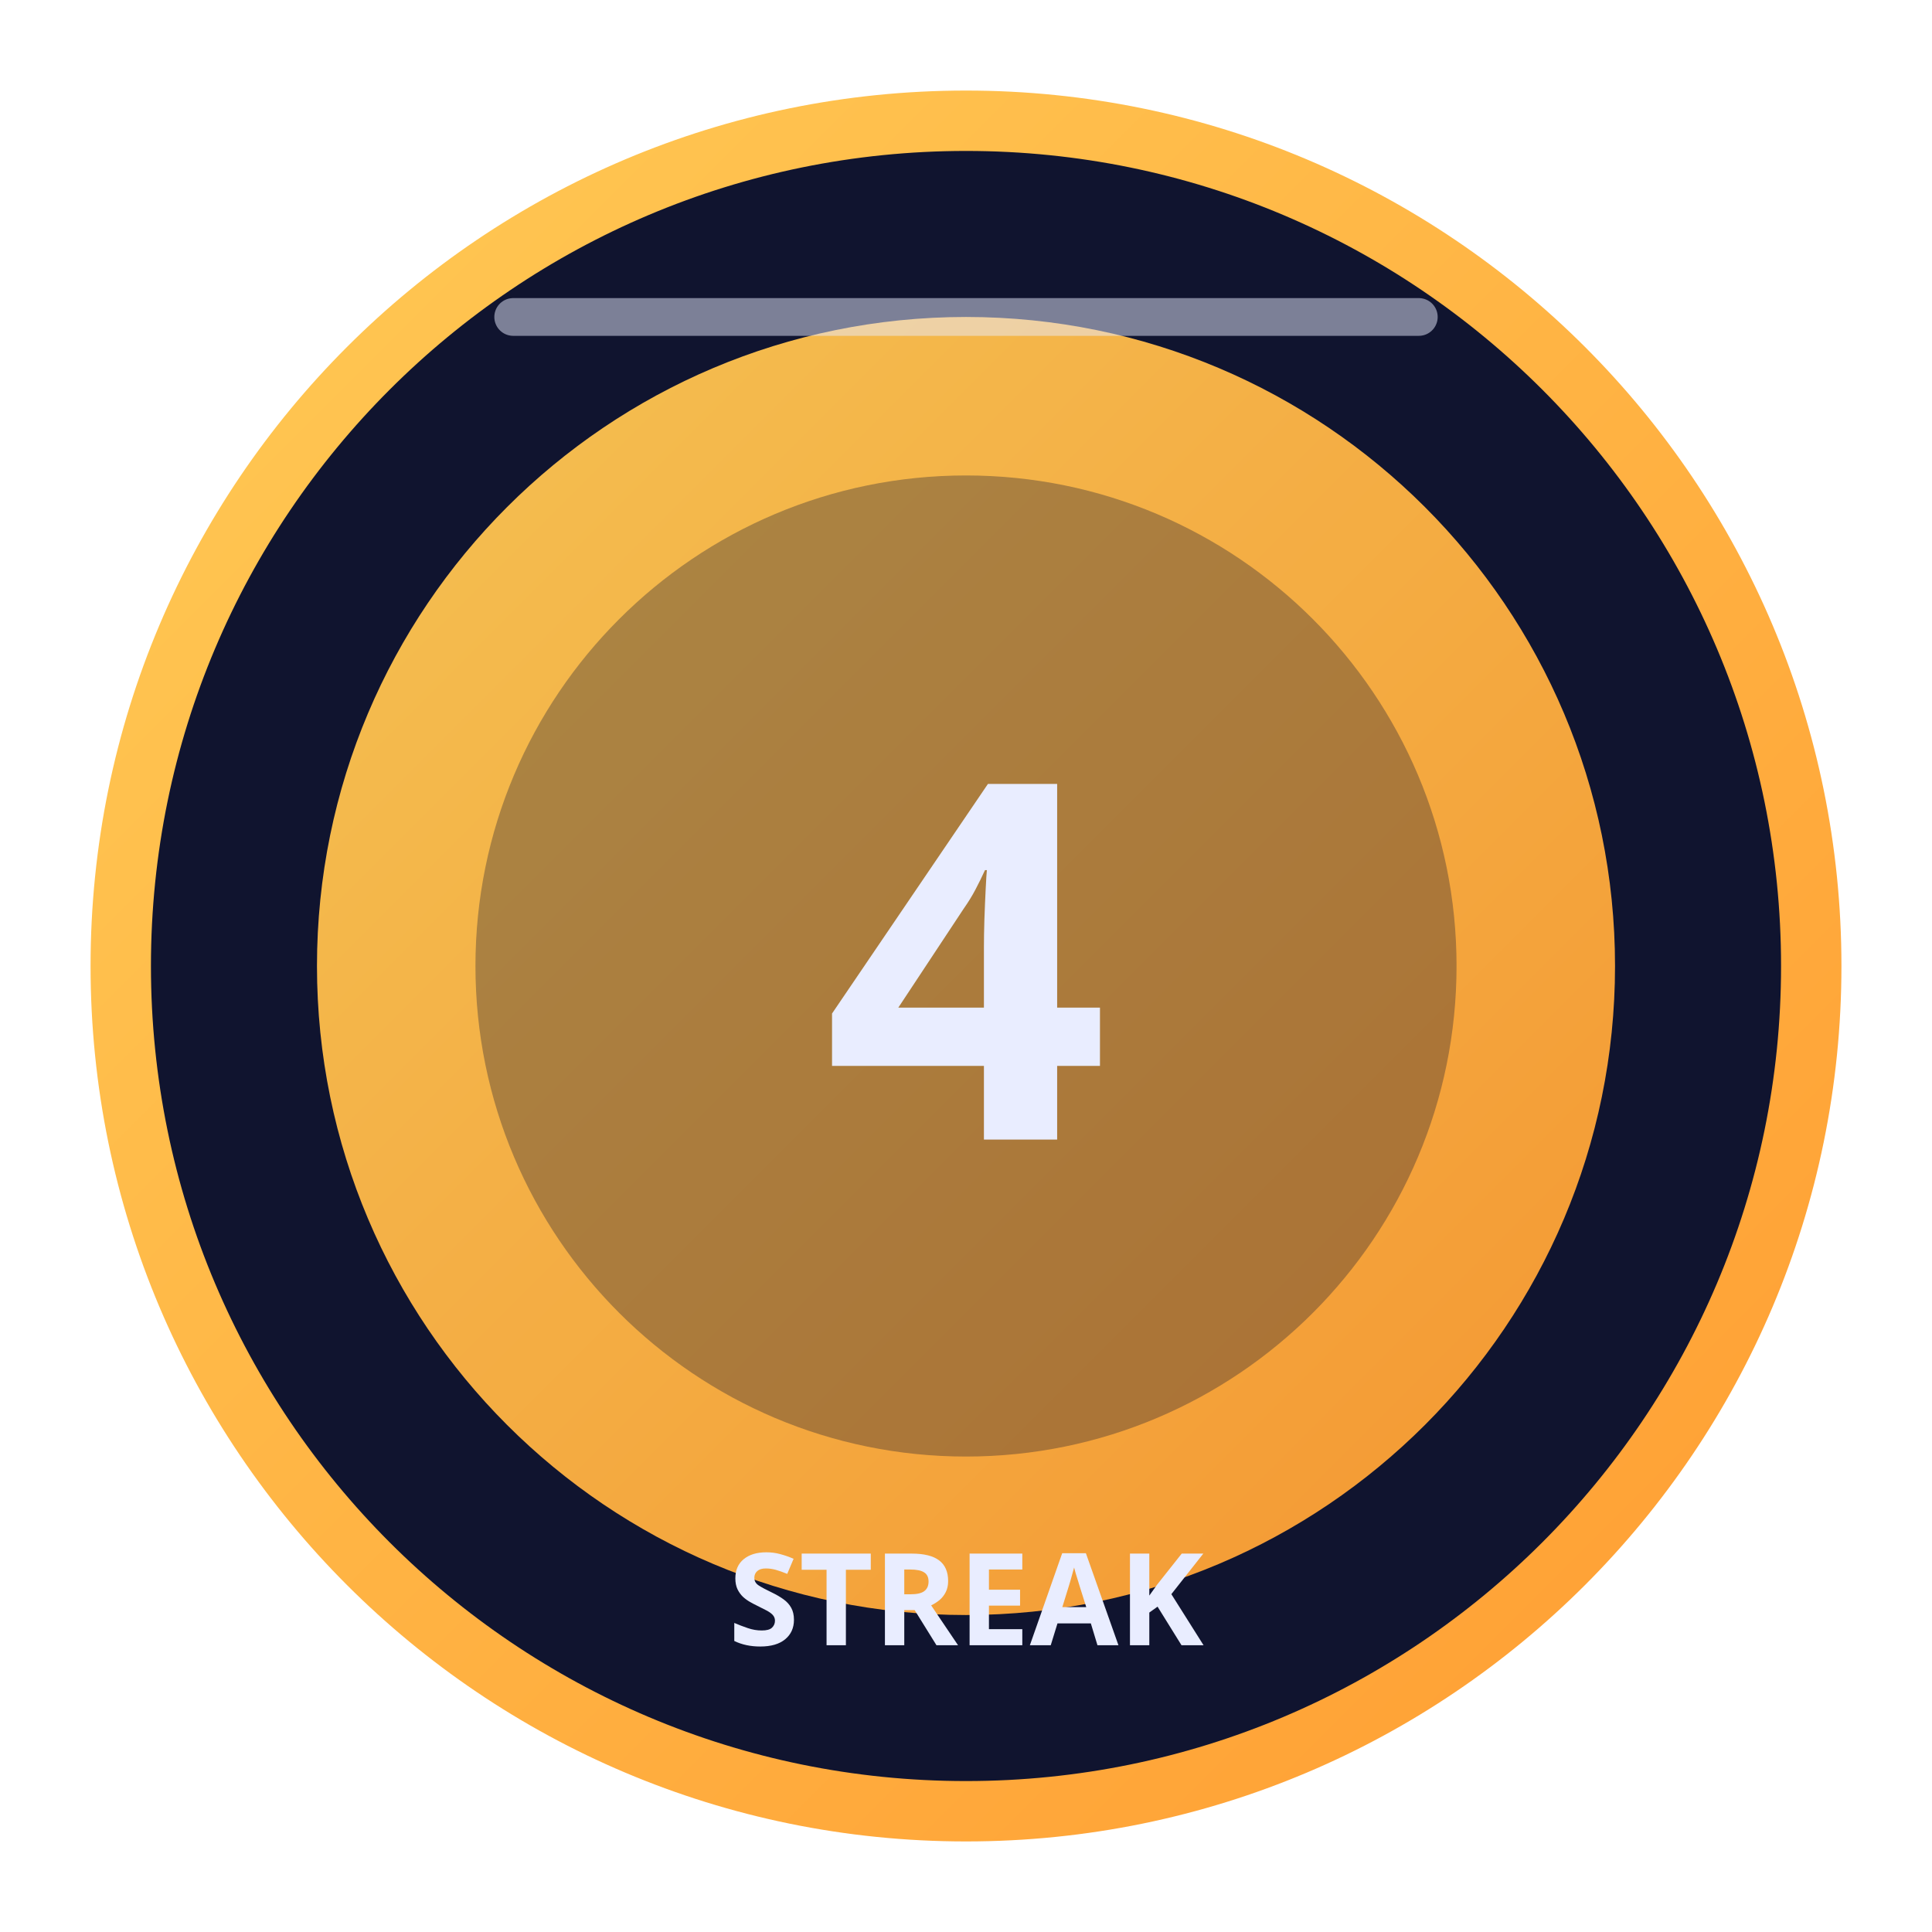
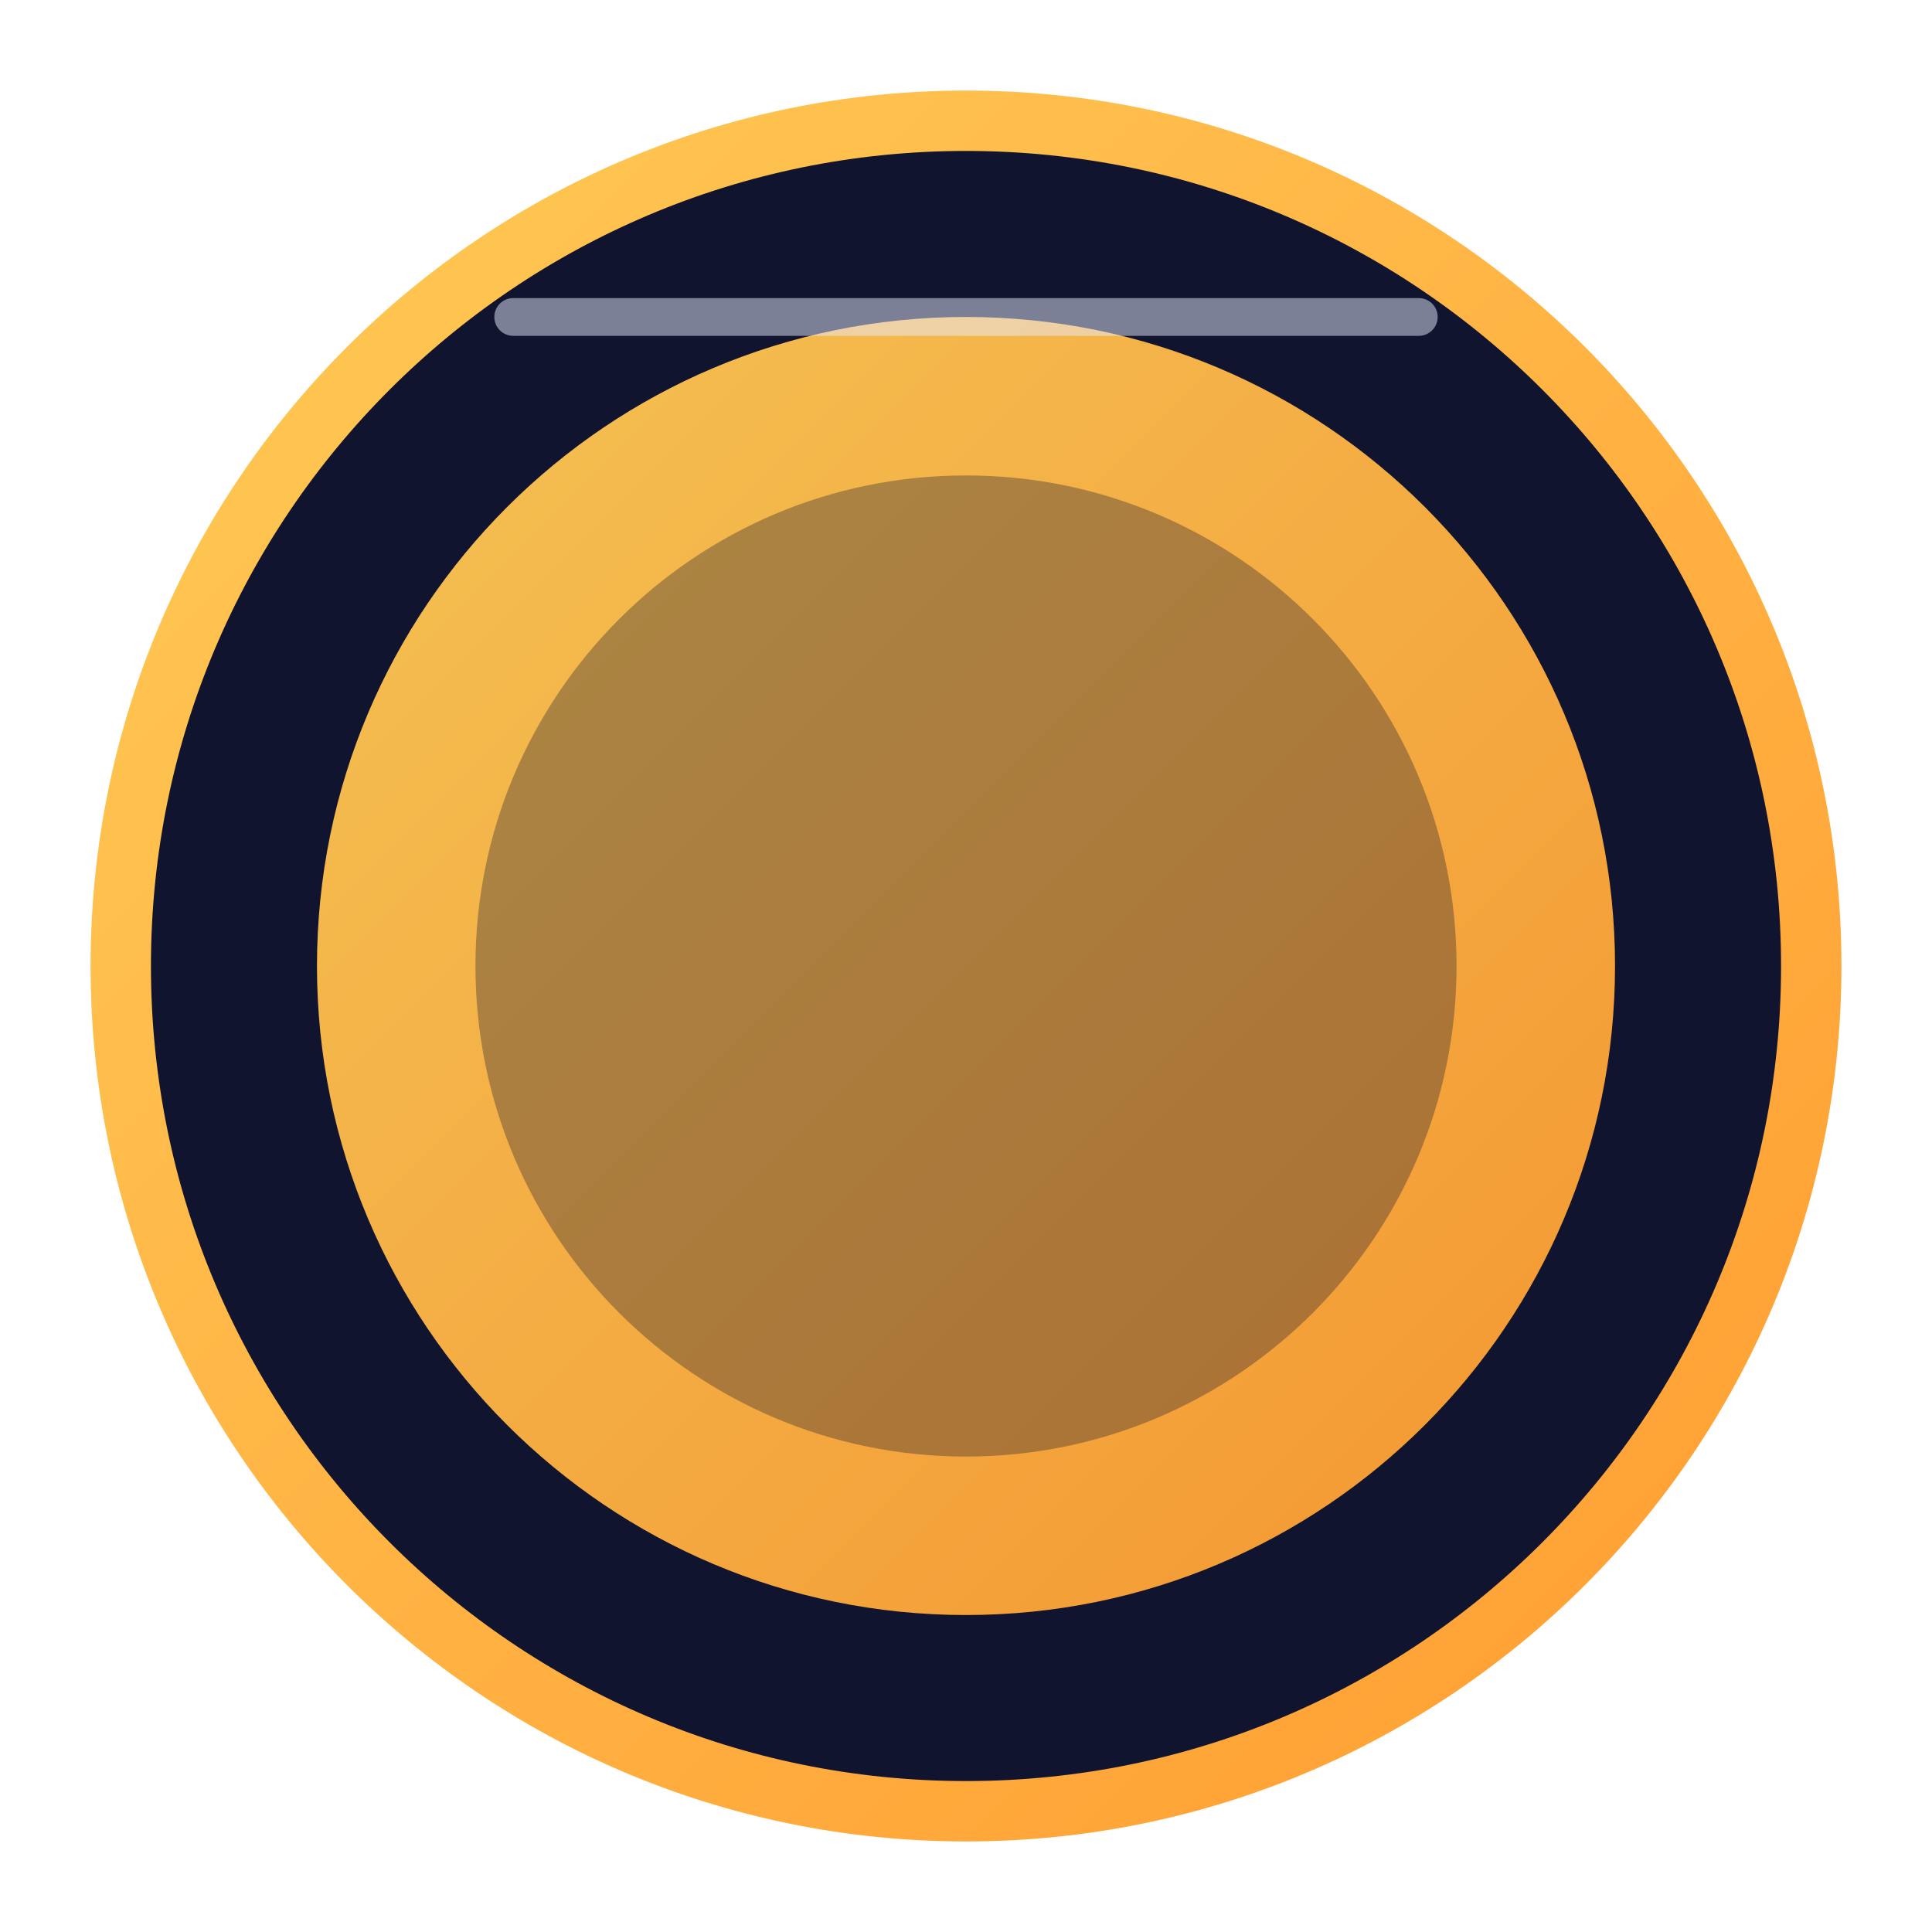
<svg xmlns="http://www.w3.org/2000/svg" width="256" height="256" viewBox="0 0 256 256">
  <defs>
    <linearGradient id="g" x1="0" y1="0" x2="1" y2="1">
      <stop stop-color="#FFCA55" />
      <stop offset="1" stop-color="#FF9D32" />
    </linearGradient>
  </defs>
  <circle cx="128" cy="128" r="112" fill="#10142F" stroke="url(#g)" stroke-width="8" />
  <circle cx="128" cy="128" r="86" fill="url(#g)" opacity=".95" />
  <circle cx="128" cy="128" r="65" fill="#10142F" opacity=".32" />
-   <text x="128" y="151" text-anchor="middle" fill="#E9EDFF" font-family="sans-serif" font-size="66" font-weight="800">4</text>
  <path d="M68 42h120" stroke="#E9EDFF" stroke-opacity=".5" stroke-width="5" stroke-linecap="round" />
-   <text x="128" y="218" text-anchor="middle" fill="#E9EDFF" font-family="sans-serif" font-size="17" font-weight="700">STREAK</text>
</svg>
